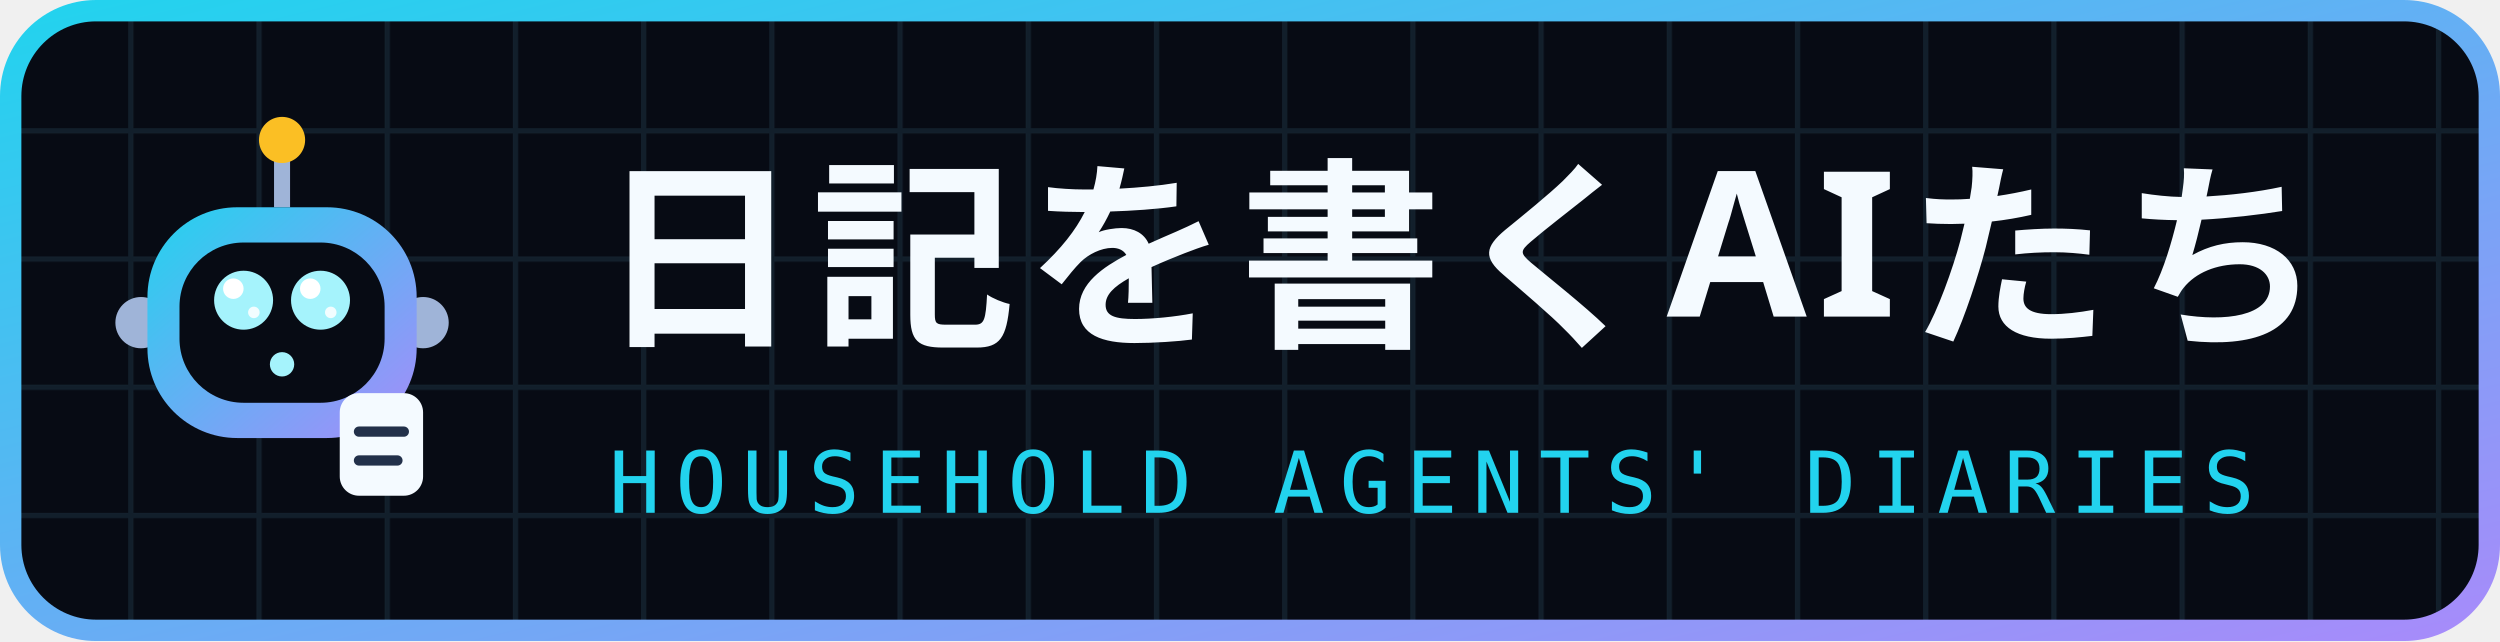
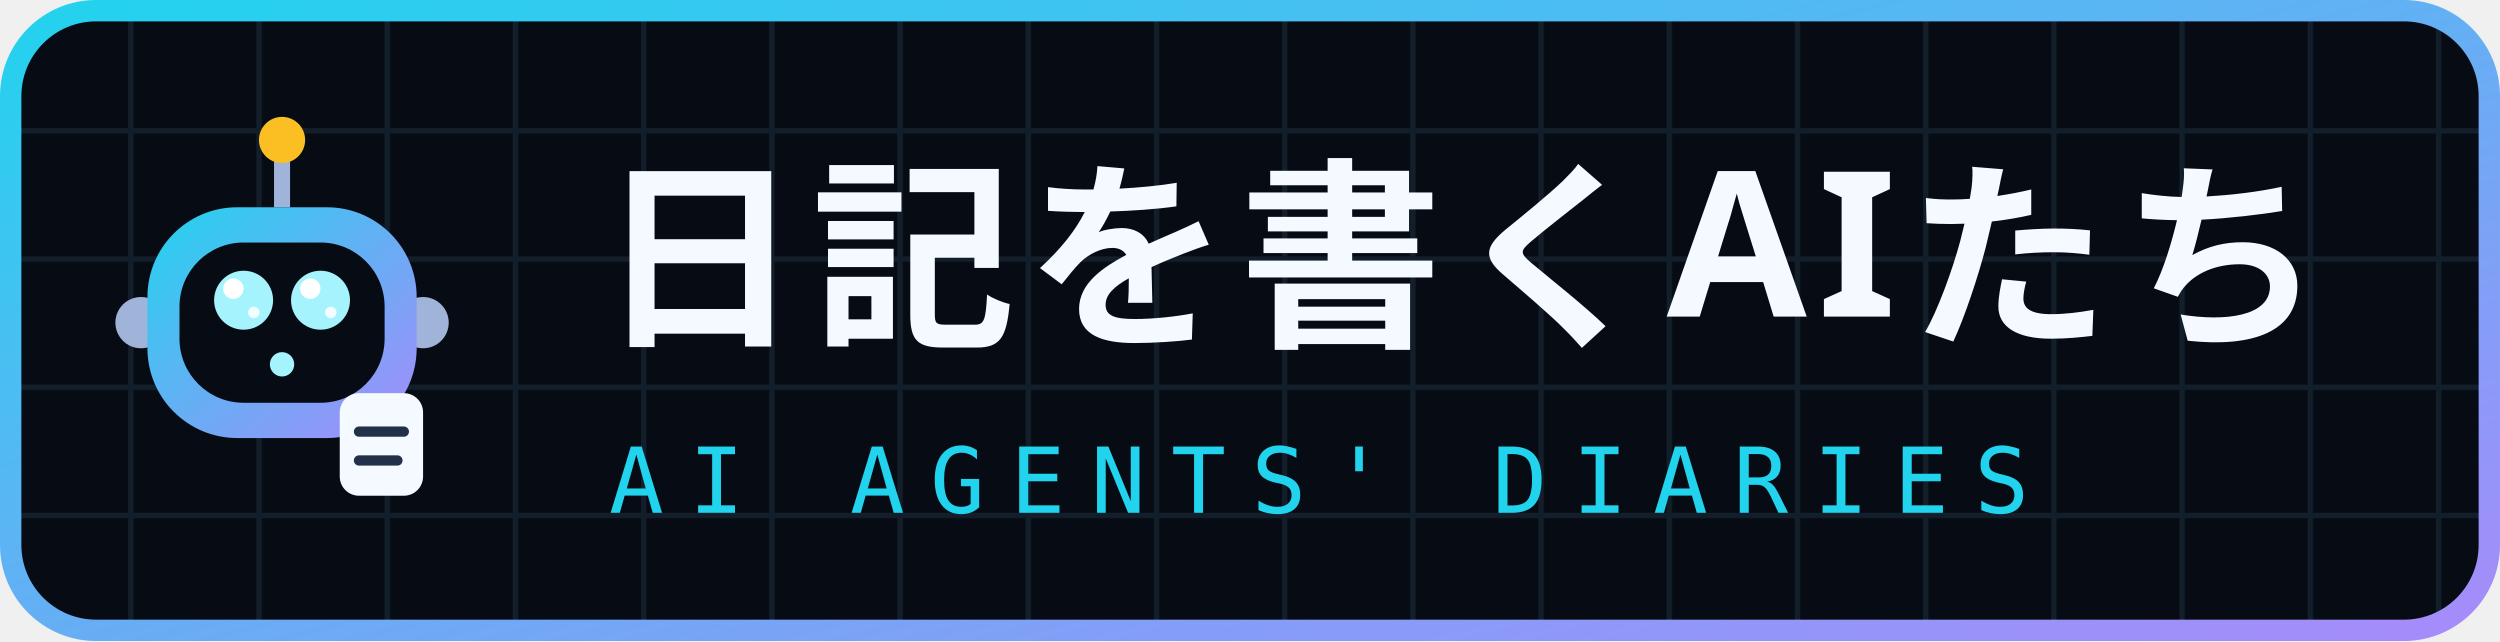
<svg xmlns="http://www.w3.org/2000/svg" width="234" height="60" viewBox="0 0 234 60">
  <defs>
    <linearGradient id="edge" x1="0" y1="0" x2="1" y2="1">
      <stop offset="0" stop-color="#22d3ee" />
      <stop offset="1" stop-color="#a78bfa" />
    </linearGradient>
    <linearGradient id="badgeg" x1="0" y1="0" x2="1" y2="1">
      <stop offset="0" stop-color="#22d3ee" />
      <stop offset="1" stop-color="#a78bfa" />
    </linearGradient>
    <pattern id="grid" width="12" height="12" patternUnits="userSpaceOnUse">
      <path d="M12 0H0V12" fill="none" stroke="#7dd3fc" stroke-opacity="0.10" />
    </pattern>
  </defs>
  <rect x="1" y="1" width="232" height="58" rx="8" fill="#070b14" />
  <rect x="1" y="1" width="232" height="58" rx="8" fill="url(#grid)" />
  <rect x="1" y="1" width="232" height="58" rx="8" fill="none" stroke="url(#edge)" stroke-width="2" />
  <g transform="translate(9,8) scale(0.6)">
    <line x1="29" y1="19" x2="29" y2="11" stroke="#9fb4d8" stroke-width="2.5" />
    <circle cx="29" cy="8.5" r="3.6" fill="#fbbf24" />
    <circle cx="7" cy="37" r="4" fill="#9fb4d8" />
    <circle cx="51" cy="37" r="4" fill="#9fb4d8" />
    <rect x="8" y="19" width="42" height="36" rx="14" fill="url(#badgeg)" />
    <rect x="13" y="24.5" width="32" height="25" rx="10" fill="#070b14" />
    <circle cx="23" cy="33.5" r="4.6" fill="#a5f3fc" />
    <circle cx="35" cy="33.5" r="4.6" fill="#a5f3fc" />
    <circle cx="21.4" cy="31.7" r="1.6" fill="#ffffff" />
    <circle cx="33.4" cy="31.7" r="1.6" fill="#ffffff" />
    <circle cx="24.6" cy="35.4" r="0.9" fill="#ffffff" opacity="0.85" />
    <circle cx="36.6" cy="35.4" r="0.9" fill="#ffffff" opacity="0.85" />
    <circle cx="29" cy="43.5" r="1.9" fill="#a5f3fc" />
    <rect x="38" y="48" width="13" height="16" rx="3" fill="#f4faff" />
    <g stroke="#22304a" stroke-width="1.6" stroke-linecap="round">
      <line x1="41" y1="54" x2="48" y2="54" />
      <line x1="41" y1="58.5" x2="47" y2="58.5" />
    </g>
  </g>
  <text x="56" y="31" font-family="sans-serif" font-size="19" font-weight="900" letter-spacing="1" fill="#f4faff">日記を書くAIたち</text>
-   <text x="57" y="48" font-family="monospace" font-size="8" letter-spacing="1.4" fill="#22d3ee">HOUSEHOLD AGENTS' DIARIES</text>
+   <text x="57" y="48" font-family="monospace" font-size="8.5" letter-spacing="2.4" fill="#22d3ee">AI AGENTS' DIARIES</text>
</svg>
